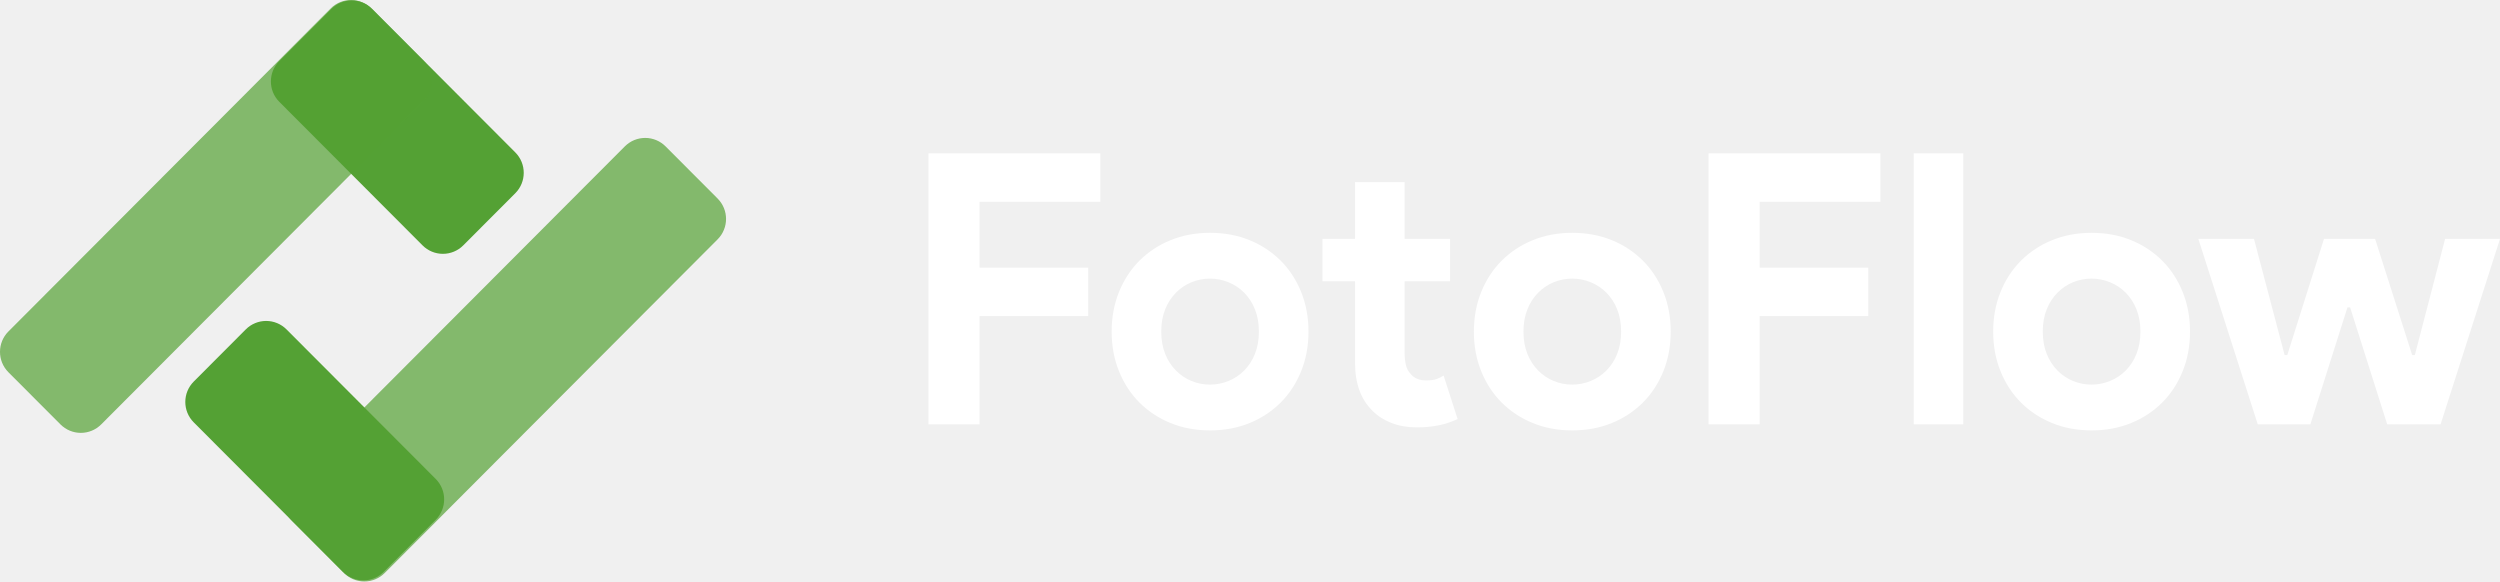
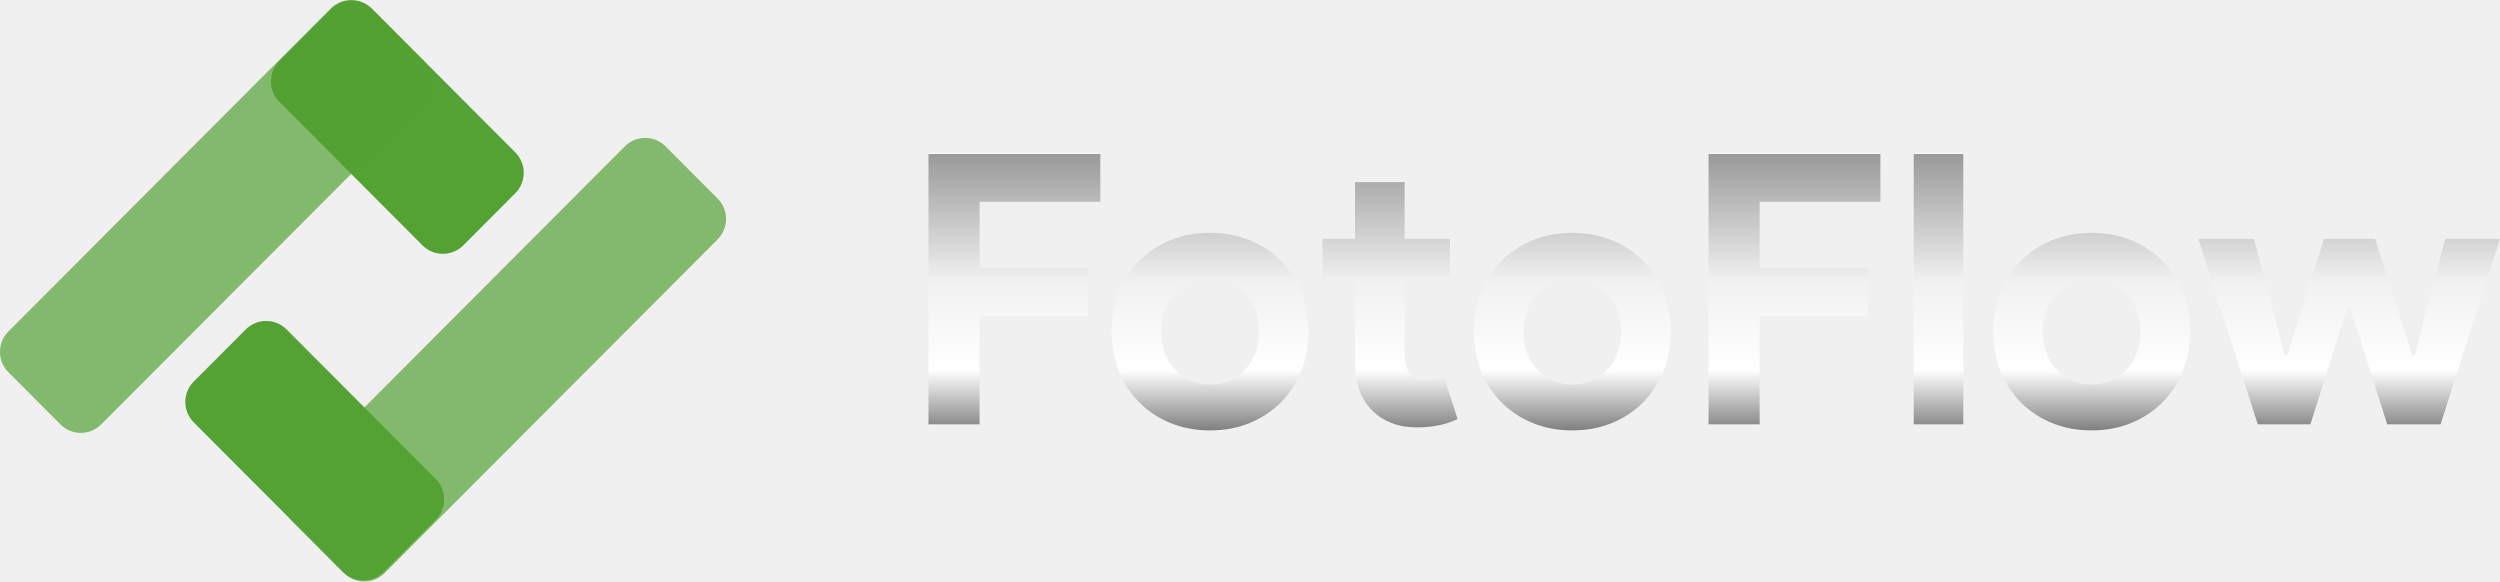
<svg xmlns="http://www.w3.org/2000/svg" width="4685.363" height="1089.781" viewBox="0 0 4685.363 1089.781">
+   <defs>
+     <linearGradient id="linear-gradient" x1="0.5" x2="0.5" y2="1" gradientUnits="objectBoundingBox">
+       <stop offset="0" stop-color="#fff" />
+       <stop offset="0" stop-color="#8b8b8b" />
+       <stop offset="0" stop-color="#999" />
+       <stop offset="0.463" stop-color="#f1f1f1" />
+       <stop offset="0.783" stop-color="#fff" />
+       <stop offset="1" stop-color="gray" />
+     </linearGradient>
+   </defs>
  <g id="Group_2" data-name="Group 2" transform="translate(-4341 -525)">
-     <g id="Group_1" data-name="Group 1">
-       <g id="Vector" transform="translate(4340.92 524.229)">
-         <path id="Path_2" data-name="Path 2" d="M1171.15,275.1a53.852,53.852,0,0,1,76.28,0l97.56,97.786a54.138,54.138,0,0,1,0,76.454L721.029,1074.72a53.857,53.857,0,0,1-76.281,0l-97.565-97.785a54.149,54.149,0,0,1,0-76.454Z" fill="rgba(84,161,52,0.7)" />
-         <path id="Path_3" data-name="Path 3" d="M965.841,286.426a54.149,54.149,0,0,1,0,76.454l-97.565,97.785a53.853,53.853,0,0,1-76.281,0L523.57,191.633a54.147,54.147,0,0,1,0-76.454l97.564-97.785a53.854,53.854,0,0,1,76.282,0Z" fill="#54a134" />
-         <path id="Path_4" data-name="Path 4" d="M816.7,898.416a54.149,54.149,0,0,1,0,76.454l-97.565,97.78a53.839,53.839,0,0,1-76.281,0L363.171,792.338a54.147,54.147,0,0,1,0-76.454L460.735,618.1a53.851,53.851,0,0,1,76.281,0Z" fill="#54a134" />
-         <path id="Path_5" data-name="Path 5" d="M619.869,16.605a53.853,53.853,0,0,1,76.281,0l97.564,97.786a54.147,54.147,0,0,1,0,76.453L189.724,796.2a53.853,53.853,0,0,1-76.281,0L15.878,698.416a54.148,54.148,0,0,1,0-76.454Z" fill="rgba(84,161,52,0.7)" />
+     <g id="Group_3" data-name="Group 3">
+       <g id="Group_1" data-name="Group 1">
+         <g id="Vector" transform="translate(4340.92 524.229)">
+           <path id="Path_2" data-name="Path 2" d="M1171.15,275.1a53.852,53.852,0,0,1,76.28,0l97.56,97.786a54.138,54.138,0,0,1,0,76.454L721.029,1074.72a53.857,53.857,0,0,1-76.281,0l-97.565-97.785a54.149,54.149,0,0,1,0-76.454Z" fill="rgba(84,161,52,0.7)" />
+           <path id="Path_3" data-name="Path 3" d="M965.841,286.426a54.149,54.149,0,0,1,0,76.454l-97.565,97.785a53.853,53.853,0,0,1-76.281,0L523.57,191.633a54.147,54.147,0,0,1,0-76.454l97.564-97.785a53.854,53.854,0,0,1,76.282,0Z" fill="#54a134" />
+           <path id="Path_4" data-name="Path 4" d="M816.7,898.416a54.149,54.149,0,0,1,0,76.454l-97.565,97.78a53.839,53.839,0,0,1-76.281,0L363.171,792.338a54.147,54.147,0,0,1,0-76.454L460.735,618.1a53.851,53.851,0,0,1,76.281,0Z" fill="#54a134" />
+           <path id="Path_5" data-name="Path 5" d="M619.869,16.605a53.853,53.853,0,0,1,76.281,0l97.564,97.786a54.147,54.147,0,0,1,0,76.453L189.724,796.2a53.853,53.853,0,0,1-76.281,0L15.878,698.416a54.148,54.148,0,0,1,0-76.454Z" fill="rgba(84,161,52,0.7)" />
+         </g>
      </g>
    </g>
-     <path id="Path_6" data-name="Path 6" d="M46.08,155.76H368.132v90.8H141.844v123.43H345.432v90.8H141.844V663.666H46.08ZM573.848,304.727q40.434,0,74.129,13.833a175.473,175.473,0,0,1,58.168,38.306q24.473,24.473,38.306,58.523t13.833,74.483q0,40.434-13.833,74.483t-38.306,58.523a175.473,175.473,0,0,1-58.168,38.306q-33.695,13.833-74.129,13.833t-74.129-13.833a175.474,175.474,0,0,1-58.168-38.306q-24.473-24.473-38.306-58.523t-13.833-74.483q0-40.434,13.833-74.483t38.306-58.523a175.474,175.474,0,0,1,58.168-38.306Q533.414,304.727,573.848,304.727Zm0,284.456a90.987,90.987,0,0,0,34.4-6.739,87.732,87.732,0,0,0,29.439-19.508,92.466,92.466,0,0,0,20.217-31.212q7.448-18.443,7.448-41.853t-7.448-41.853a92.466,92.466,0,0,0-20.217-31.212A87.732,87.732,0,0,0,608.253,397.3a92.1,92.1,0,0,0-69.163,0,88.683,88.683,0,0,0-29.084,19.508,92.465,92.465,0,0,0-20.217,31.212q-7.448,18.444-7.448,41.853t7.448,41.853a92.465,92.465,0,0,0,20.217,31.212,88.682,88.682,0,0,0,29.084,19.508A90.143,90.143,0,0,0,573.848,589.183ZM845.535,395.526H784.53V316.077h61.006v-106.4h92.927v106.4h85.124v79.449H938.462V530.305a95.121,95.121,0,0,0,2.483,22.345,35.98,35.98,0,0,0,9.576,17.379q9.931,11.35,28.375,11.35,12.059,0,19.153-2.483a59.885,59.885,0,0,0,13.478-6.739l26.247,81.577a153.2,153.2,0,0,1-35.114,11.7,204.576,204.576,0,0,1-41.5,3.9q-26.247,0-47.173-8.158t-35.114-22.345q-33.34-31.922-33.34-90.8Zm407.176-90.8q40.434,0,74.129,13.833a175.476,175.476,0,0,1,58.168,38.306q24.473,24.473,38.306,58.523t13.833,74.483q0,40.434-13.833,74.483t-38.306,58.523a175.476,175.476,0,0,1-58.168,38.306q-33.695,13.833-74.129,13.833t-74.129-13.833a175.473,175.473,0,0,1-58.168-38.306q-24.473-24.473-38.306-58.523t-13.833-74.483q0-40.434,13.833-74.483t38.306-58.523a175.473,175.473,0,0,1,58.168-38.306Q1212.277,304.727,1252.711,304.727Zm0,284.456a90.987,90.987,0,0,0,34.4-6.739,87.731,87.731,0,0,0,29.439-19.508,92.462,92.462,0,0,0,20.217-31.212q7.448-18.443,7.448-41.853t-7.448-41.853a92.462,92.462,0,0,0-20.217-31.212,87.731,87.731,0,0,0-29.439-19.508,92.1,92.1,0,0,0-69.163,0,88.683,88.683,0,0,0-29.084,19.508,92.464,92.464,0,0,0-20.217,31.212q-7.448,18.444-7.448,41.853t7.448,41.853a92.464,92.464,0,0,0,20.217,31.212,88.683,88.683,0,0,0,29.084,19.508A90.143,90.143,0,0,0,1252.711,589.183ZM1508.083,155.76h322.052v90.8H1603.847v123.43h203.588v90.8H1603.847V663.666h-95.764Zm384.476,507.906V155.76h92.927V663.666Zm333.4-358.939q40.434,0,74.129,13.833a175.473,175.473,0,0,1,58.168,38.306q24.473,24.473,38.306,58.523t13.833,74.483q0,40.434-13.833,74.483t-38.306,58.523a175.473,175.473,0,0,1-58.168,38.306q-33.695,13.833-74.129,13.833t-74.129-13.833a175.478,175.478,0,0,1-58.168-38.306q-24.473-24.473-38.306-58.523t-13.833-74.483q0-40.434,13.833-74.483t38.306-58.523a175.478,175.478,0,0,1,58.168-38.306Q2185.527,304.727,2225.961,304.727Zm0,284.456a90.987,90.987,0,0,0,34.4-6.739,87.731,87.731,0,0,0,29.438-19.508,92.464,92.464,0,0,0,20.217-31.212q7.448-18.443,7.448-41.853t-7.448-41.853a92.464,92.464,0,0,0-20.217-31.212,87.731,87.731,0,0,0-29.438-19.508,92.1,92.1,0,0,0-69.163,0,88.683,88.683,0,0,0-29.084,19.508,92.464,92.464,0,0,0-20.217,31.212q-7.448,18.444-7.448,41.853t7.448,41.853a92.464,92.464,0,0,0,20.217,31.212,88.683,88.683,0,0,0,29.084,19.508A90.143,90.143,0,0,0,2225.961,589.183ZM2426,316.077h104.277l57.459,217.775h4.966l68.808-217.775h95.764l69.518,217.775h4.966l56.75-217.775h102.858L2880,663.666H2779.976l-69.518-219.194h-4.966l-69.518,219.194h-98.6Z" transform="translate(6034.997 656.612)" fill="#fff" />
+     <path id="Path_6" data-name="Path 6" d="M46.08,155.76H368.132v90.8H141.844v123.43H345.432v90.8H141.844V663.666H46.08ZM573.848,304.727q40.434,0,74.129,13.833a175.473,175.473,0,0,1,58.168,38.306q24.473,24.473,38.306,58.523t13.833,74.483q0,40.434-13.833,74.483t-38.306,58.523a175.473,175.473,0,0,1-58.168,38.306q-33.695,13.833-74.129,13.833t-74.129-13.833a175.474,175.474,0,0,1-58.168-38.306q-24.473-24.473-38.306-58.523t-13.833-74.483q0-40.434,13.833-74.483t38.306-58.523a175.474,175.474,0,0,1,58.168-38.306Q533.414,304.727,573.848,304.727Zm0,284.456a90.987,90.987,0,0,0,34.4-6.739,87.732,87.732,0,0,0,29.439-19.508,92.466,92.466,0,0,0,20.217-31.212q7.448-18.443,7.448-41.853t-7.448-41.853a92.466,92.466,0,0,0-20.217-31.212A87.732,87.732,0,0,0,608.253,397.3a92.1,92.1,0,0,0-69.163,0,88.683,88.683,0,0,0-29.084,19.508,92.465,92.465,0,0,0-20.217,31.212q-7.448,18.444-7.448,41.853t7.448,41.853a92.465,92.465,0,0,0,20.217,31.212,88.682,88.682,0,0,0,29.084,19.508A90.143,90.143,0,0,0,573.848,589.183ZM845.535,395.526H784.53V316.077h61.006v-106.4h92.927v106.4h85.124v79.449H938.462V530.305a95.121,95.121,0,0,0,2.483,22.345,35.98,35.98,0,0,0,9.576,17.379q9.931,11.35,28.375,11.35,12.059,0,19.153-2.483a59.885,59.885,0,0,0,13.478-6.739l26.247,81.577a153.2,153.2,0,0,1-35.114,11.7,204.576,204.576,0,0,1-41.5,3.9q-26.247,0-47.173-8.158t-35.114-22.345q-33.34-31.922-33.34-90.8Zm407.176-90.8q40.434,0,74.129,13.833a175.476,175.476,0,0,1,58.168,38.306q24.473,24.473,38.306,58.523t13.833,74.483q0,40.434-13.833,74.483t-38.306,58.523a175.476,175.476,0,0,1-58.168,38.306q-33.695,13.833-74.129,13.833t-74.129-13.833a175.473,175.473,0,0,1-58.168-38.306q-24.473-24.473-38.306-58.523t-13.833-74.483q0-40.434,13.833-74.483t38.306-58.523a175.473,175.473,0,0,1,58.168-38.306Q1212.277,304.727,1252.711,304.727Zm0,284.456a90.987,90.987,0,0,0,34.4-6.739,87.731,87.731,0,0,0,29.439-19.508,92.462,92.462,0,0,0,20.217-31.212q7.448-18.443,7.448-41.853t-7.448-41.853a92.462,92.462,0,0,0-20.217-31.212,87.731,87.731,0,0,0-29.439-19.508,92.1,92.1,0,0,0-69.163,0,88.683,88.683,0,0,0-29.084,19.508,92.464,92.464,0,0,0-20.217,31.212q-7.448,18.444-7.448,41.853t7.448,41.853a92.464,92.464,0,0,0,20.217,31.212,88.683,88.683,0,0,0,29.084,19.508A90.143,90.143,0,0,0,1252.711,589.183ZM1508.083,155.76h322.052v90.8H1603.847v123.43h203.588v90.8H1603.847V663.666h-95.764Zm384.476,507.906V155.76h92.927V663.666Zm333.4-358.939q40.434,0,74.129,13.833a175.473,175.473,0,0,1,58.168,38.306q24.473,24.473,38.306,58.523t13.833,74.483q0,40.434-13.833,74.483t-38.306,58.523a175.473,175.473,0,0,1-58.168,38.306q-33.695,13.833-74.129,13.833t-74.129-13.833a175.478,175.478,0,0,1-58.168-38.306q-24.473-24.473-38.306-58.523t-13.833-74.483q0-40.434,13.833-74.483t38.306-58.523a175.478,175.478,0,0,1,58.168-38.306Q2185.527,304.727,2225.961,304.727Zm0,284.456a90.987,90.987,0,0,0,34.4-6.739,87.731,87.731,0,0,0,29.438-19.508,92.464,92.464,0,0,0,20.217-31.212q7.448-18.443,7.448-41.853t-7.448-41.853a92.464,92.464,0,0,0-20.217-31.212,87.731,87.731,0,0,0-29.438-19.508,92.1,92.1,0,0,0-69.163,0,88.683,88.683,0,0,0-29.084,19.508,92.464,92.464,0,0,0-20.217,31.212q-7.448,18.444-7.448,41.853t7.448,41.853a92.464,92.464,0,0,0,20.217,31.212,88.683,88.683,0,0,0,29.084,19.508A90.143,90.143,0,0,0,2225.961,589.183ZM2426,316.077h104.277l57.459,217.775h4.966l68.808-217.775h95.764l69.518,217.775h4.966l56.75-217.775h102.858L2880,663.666H2779.976l-69.518-219.194h-4.966l-69.518,219.194h-98.6Z" transform="translate(6034.997 656.612)" fill="url(#linear-gradient)" />
  </g>
</svg>
